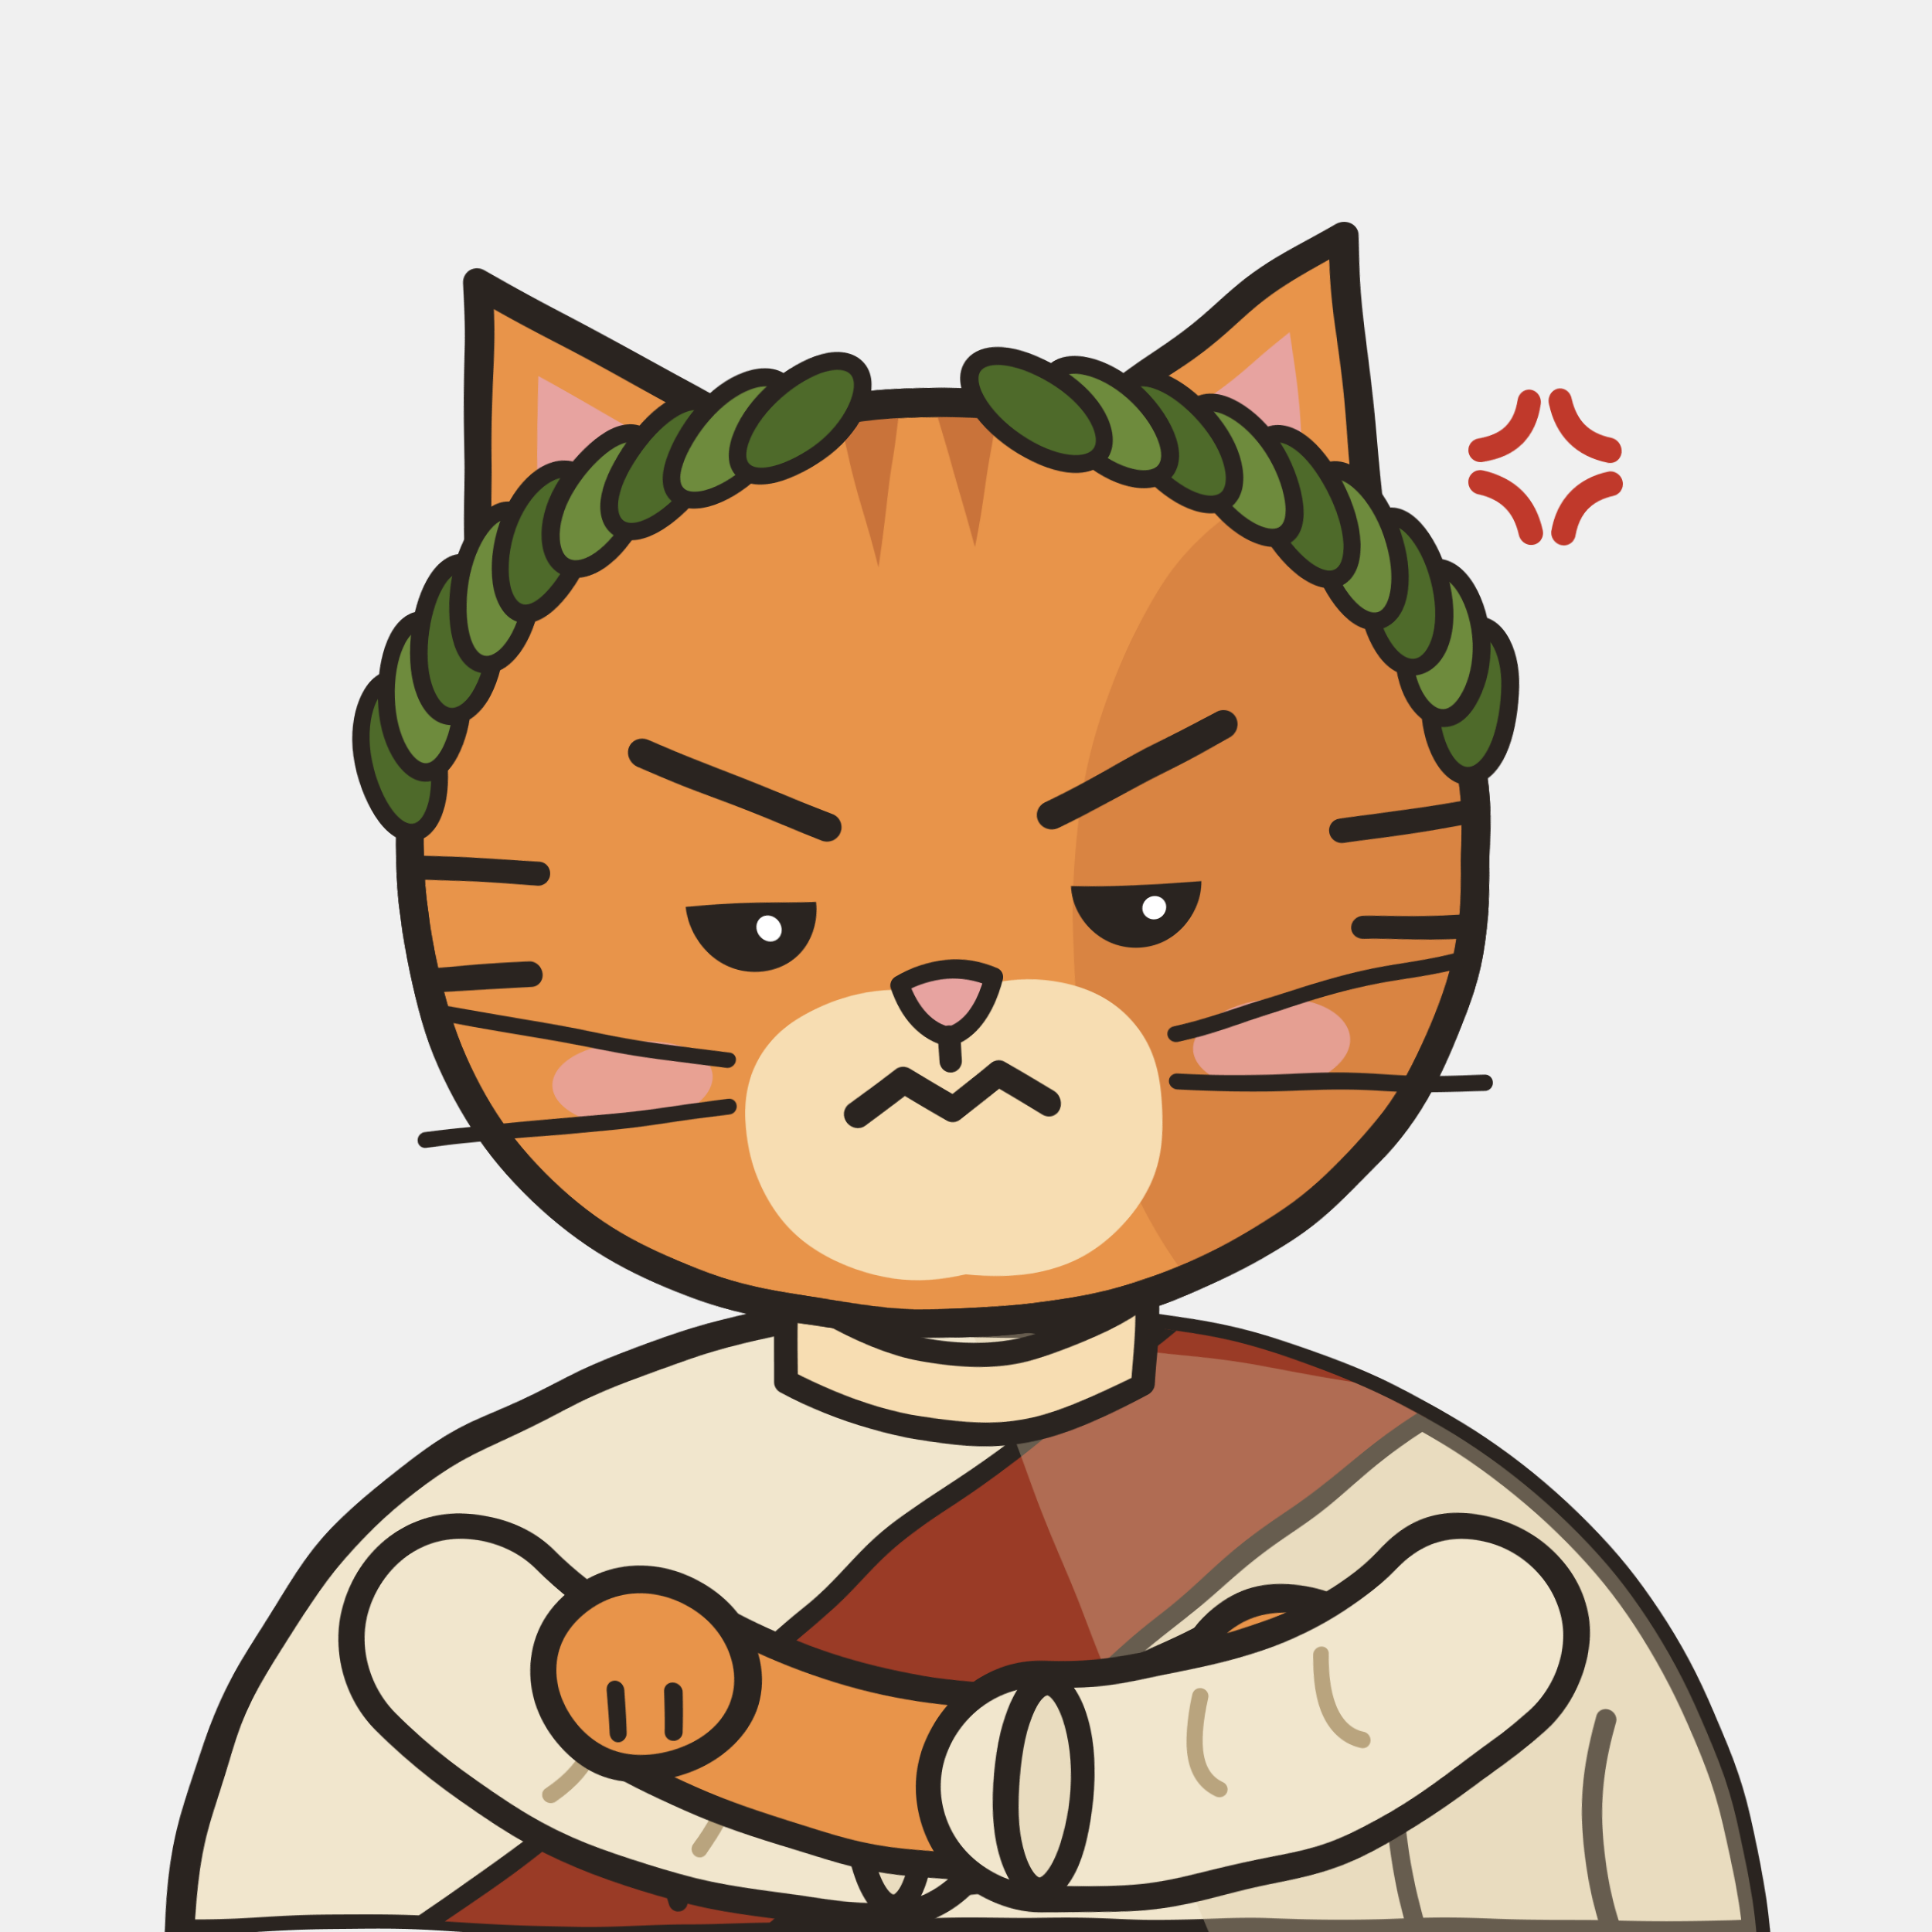
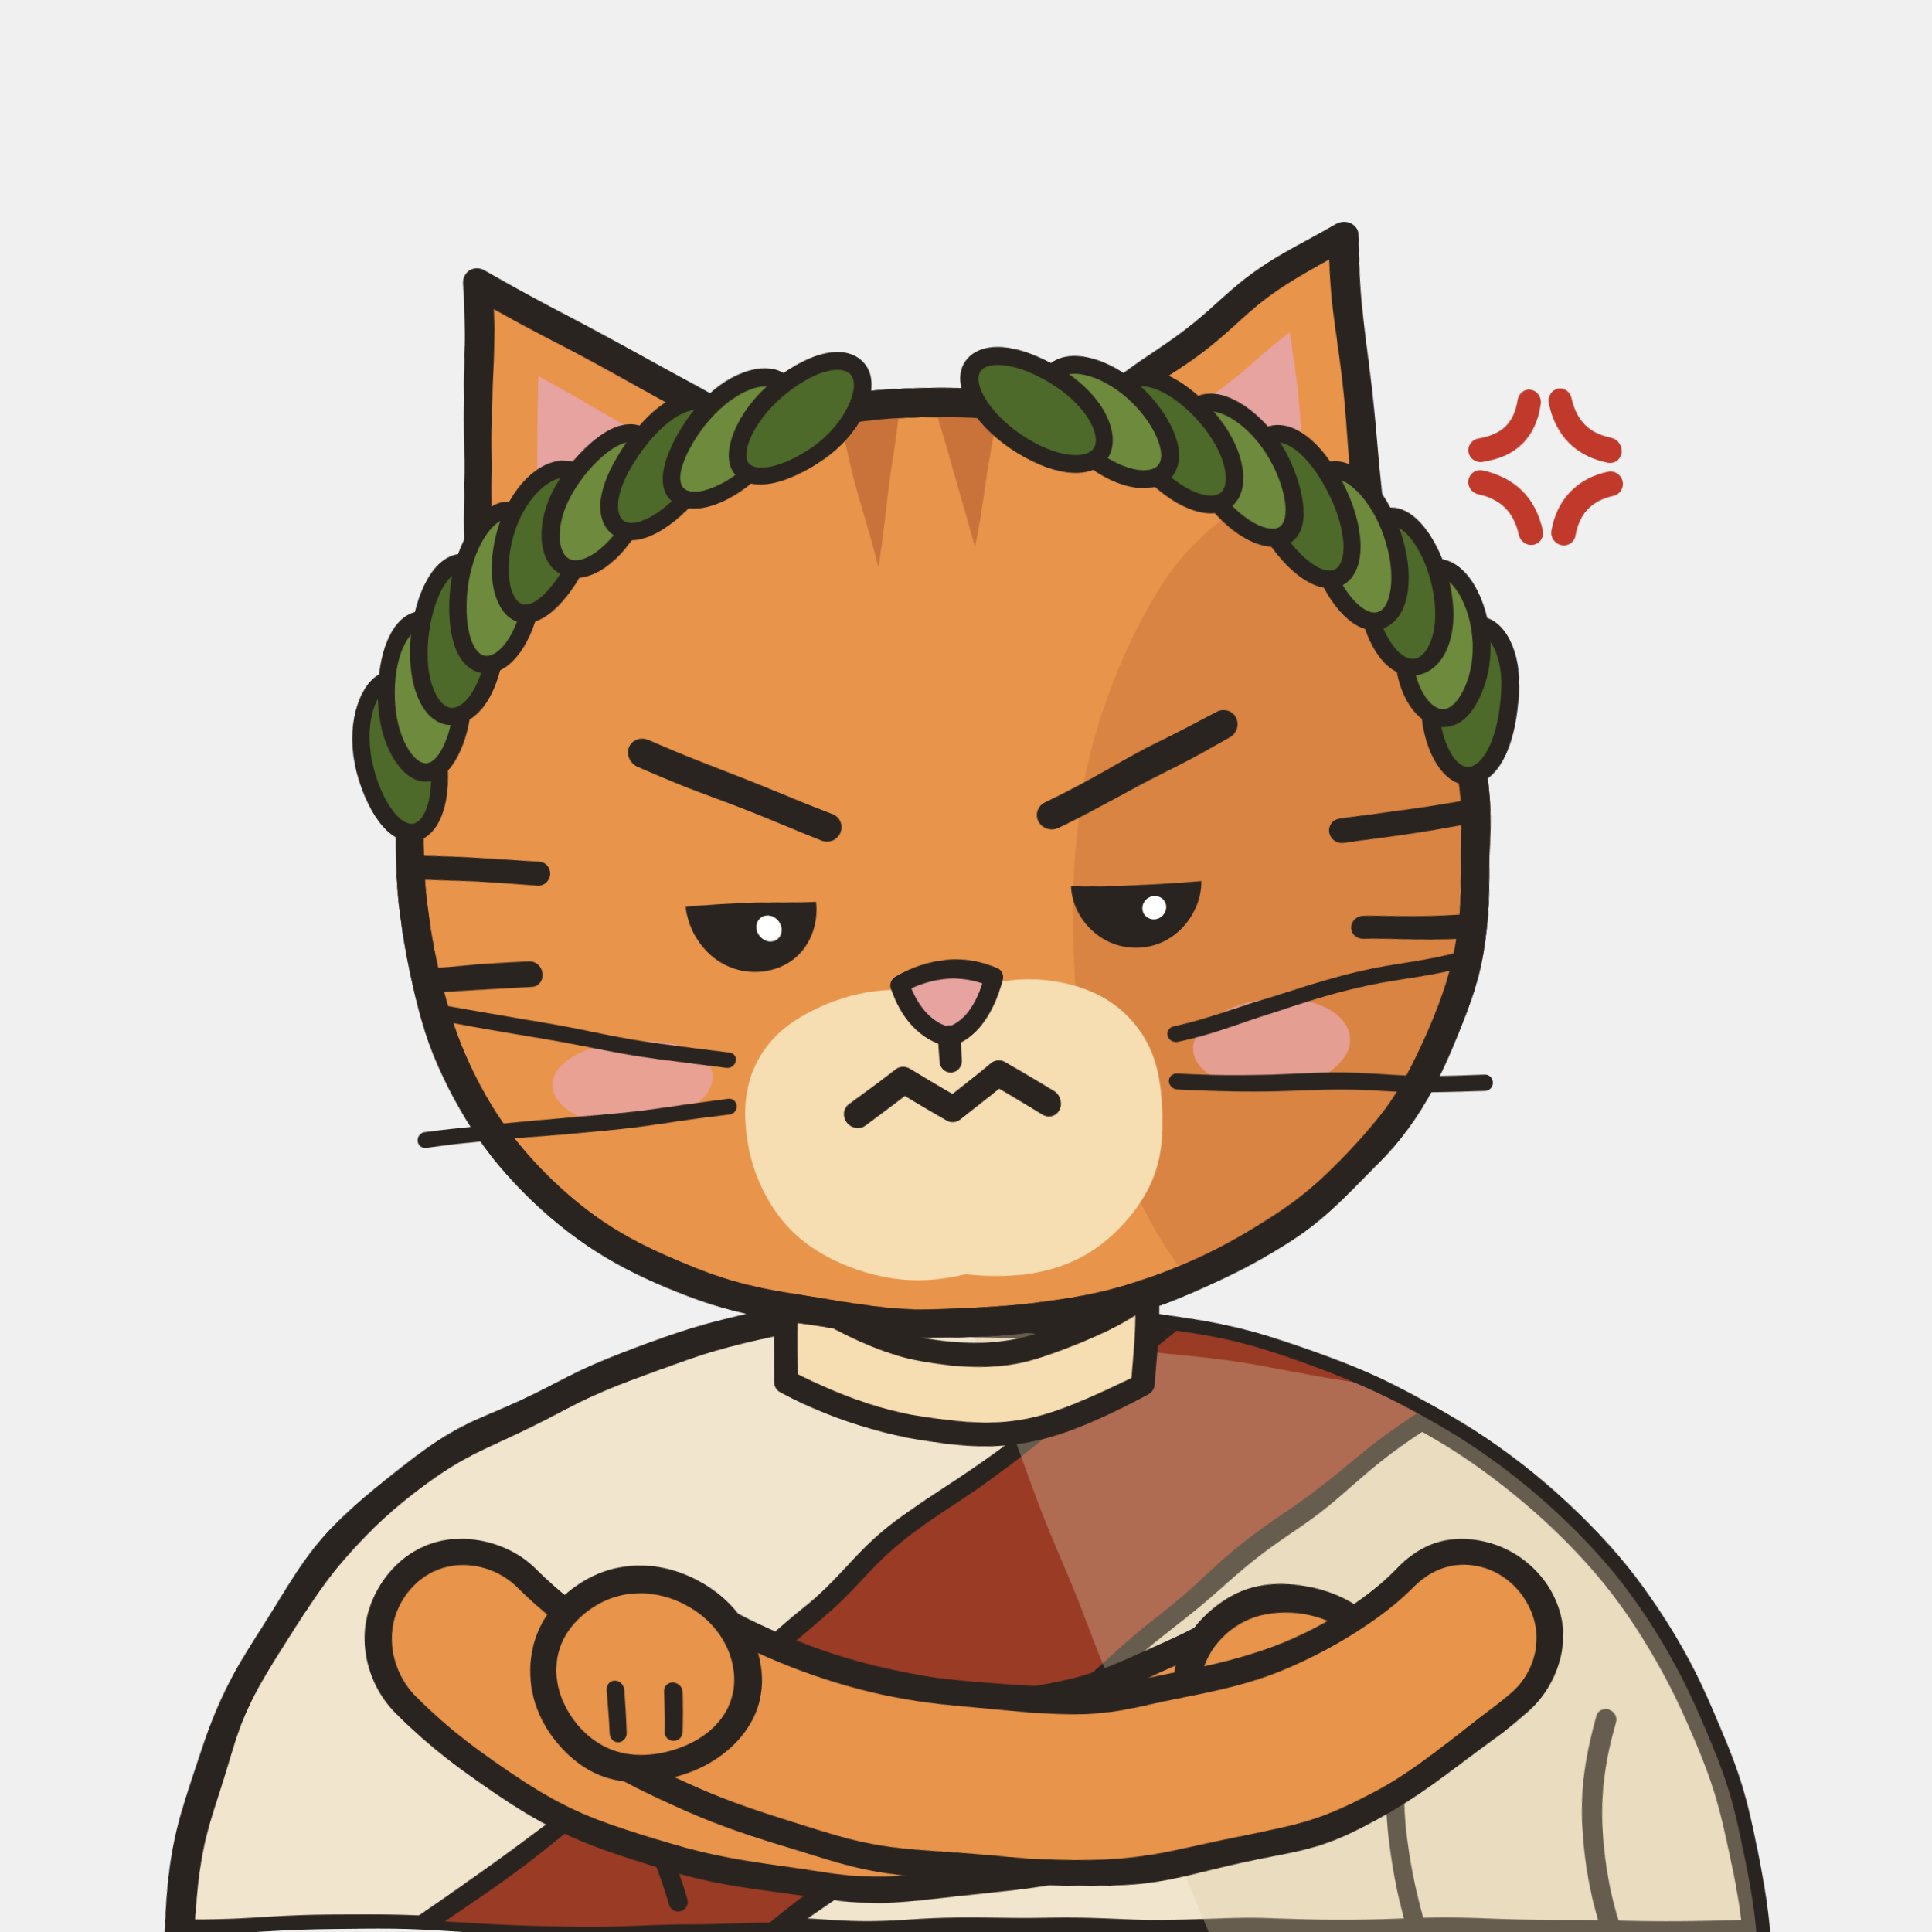
<svg xmlns="http://www.w3.org/2000/svg" viewBox="0 0 240 240" width="240" height="240">
  <defs>
    <filter id="rough" x="-5%" y="-5%" width="110%" height="110%">
      <feTurbulence type="fractalNoise" baseFrequency="0.035" numOctaves="2" seed="7" result="n" />
      <feDisplacementMap in="SourceGraphic" in2="n" scale="2.2" />
    </filter>
    <clipPath id="head">
      <path d="M54,96 C50,56 84,36 120,36 C156,36 190,56 186,96 C184,132 156,150 120,150 C84,150 56,132 54,96 Z" />
    </clipPath>
    <clipPath id="body">
      <path d="M22,240 C26,196 58,170 100,164 L140,164 C182,170 214,196 218,240 Z" />
    </clipPath>
  </defs>
  <g filter="url(#rough)">
    <path d="M22,240 C26,196 58,170 100,164 L140,164 C182,170 214,196 218,240 Z" fill="#F1E6CD" stroke="#2A2420" stroke-width="3.6" stroke-linejoin="round" stroke-linecap="round" />
    <g clip-path="url(#body)">
      <path d="M150,160 L190,166 L96,240 L52,240 Z" fill="#9A3B26" stroke="#2A2420" stroke-width="2.4" stroke-linejoin="round" stroke-linecap="round" />
      <path d="M60,206 Q78,214 84,236" fill="none" stroke="#2A2420" stroke-width="2.4" stroke-linecap="round" stroke-linejoin="round" />
      <path d="M178,200 Q170,218 176,240" fill="none" stroke="#2A2420" stroke-width="2.4" stroke-linecap="round" stroke-linejoin="round" />
      <path d="M200,214 Q196,228 200,240" fill="none" stroke="#2A2420" stroke-width="2.4" stroke-linecap="round" stroke-linejoin="round" />
      <path d="M120,164 L220,180 L220,240 L150,240 Z" fill="#D9C9A6" opacity=".35" />
    </g>
    <path d="M98,160 Q120,176 142,160 L142,172 Q120,184 98,172 Z" fill="#F7DDB2" stroke="#2A2420" stroke-width="3" stroke-linejoin="round" stroke-linecap="round" />
    <g transform="translate(0 14) rotate(-3 120 150)">
      <path d="M64,74 L66,18 L108,44 Z" fill="#E8944A" stroke="#2A2420" stroke-width="3.6" stroke-linejoin="round" stroke-linecap="round" />
      <path d="M72,64 L73,30 L98,46 Z" fill="#E7A3A0" />
      <path d="M176,74 L174,18 L132,44 Z" fill="#E8944A" stroke="#2A2420" stroke-width="3.6" stroke-linejoin="round" stroke-linecap="round" />
      <path d="M168,64 L167,30 L142,46 Z" fill="#E7A3A0" />
      <path d="M54,96 C50,56 84,36 120,36 C156,36 190,56 186,96 C184,132 156,150 120,150 C84,150 56,132 54,96 Z" fill="#E8944A" stroke="#2A2420" stroke-width="3.6" stroke-linejoin="round" stroke-linecap="round" />
      <g clip-path="url(#head)">
        <ellipse cx="170" cy="104" rx="34" ry="56" fill="#C9733A" opacity=".5" />
        <path d="M110,36 L114,56 L118,36 Z M122,36 L126,54 L130,36 Z" fill="#C9733A" />
        <path d="M55,90 L70,92" fill="none" stroke="#2A2420" stroke-width="3" stroke-linecap="round" stroke-linejoin="round" />
        <path d="M55,104 L68,104" fill="none" stroke="#2A2420" stroke-width="3" stroke-linecap="round" stroke-linejoin="round" />
        <path d="M185,90 L170,92" fill="none" stroke="#2A2420" stroke-width="3" stroke-linecap="round" stroke-linejoin="round" />
        <path d="M185,104 L172,104" fill="none" stroke="#2A2420" stroke-width="3" stroke-linecap="round" stroke-linejoin="round" />
      </g>
      <path d="M54,96 C50,56 84,36 120,36 C156,36 190,56 186,96 C184,132 156,150 120,150 C84,150 56,132 54,96 Z" fill="none" stroke="#2A2420" stroke-width="3.6" stroke-linejoin="round" stroke-linecap="round" />
      <path d="M94,124 C94,110 108,106 120,110 C132,106 146,110 146,124 C146,140 132,146 120,144 C108,146 94,140 94,124 Z" fill="#F7DDB2" />
      <ellipse cx="53.4" cy="76.1" rx="9.5" ry="4.8" transform="rotate(263.0 53.4 76.1)" fill="#4E6A2A" stroke="#2A2420" stroke-width="2.2" stroke-linejoin="round" stroke-linecap="round" />
      <ellipse cx="56.8" cy="69.0" rx="9.5" ry="4.8" transform="rotate(270.5 56.8 69.0)" fill="#6E8B3D" stroke="#2A2420" stroke-width="2.2" stroke-linejoin="round" stroke-linecap="round" />
      <ellipse cx="61.3" cy="62.4" rx="9.5" ry="4.8" transform="rotate(278.0 61.3 62.4)" fill="#4E6A2A" stroke="#2A2420" stroke-width="2.2" stroke-linejoin="round" stroke-linecap="round" />
      <ellipse cx="66.8" cy="56.3" rx="9.5" ry="4.8" transform="rotate(285.5 66.8 56.3)" fill="#6E8B3D" stroke="#2A2420" stroke-width="2.2" stroke-linejoin="round" stroke-linecap="round" />
      <ellipse cx="73.2" cy="50.9" rx="9.5" ry="4.8" transform="rotate(293.0 73.2 50.9)" fill="#4E6A2A" stroke="#2A2420" stroke-width="2.2" stroke-linejoin="round" stroke-linecap="round" />
      <ellipse cx="80.4" cy="46.2" rx="9.5" ry="4.8" transform="rotate(300.5 80.4 46.2)" fill="#6E8B3D" stroke="#2A2420" stroke-width="2.2" stroke-linejoin="round" stroke-linecap="round" />
      <ellipse cx="88.2" cy="42.3" rx="9.5" ry="4.8" transform="rotate(308.0 88.2 42.3)" fill="#4E6A2A" stroke="#2A2420" stroke-width="2.2" stroke-linejoin="round" stroke-linecap="round" />
      <ellipse cx="96.6" cy="39.3" rx="9.5" ry="4.8" transform="rotate(315.5 96.6 39.3)" fill="#6E8B3D" stroke="#2A2420" stroke-width="2.2" stroke-linejoin="round" stroke-linecap="round" />
      <ellipse cx="105.4" cy="37.3" rx="9.5" ry="4.8" transform="rotate(323.0 105.4 37.3)" fill="#4E6A2A" stroke="#2A2420" stroke-width="2.2" stroke-linejoin="round" stroke-linecap="round" />
      <ellipse cx="186.6" cy="76.1" rx="9.5" ry="4.8" transform="rotate(457.0 186.6 76.1)" fill="#4E6A2A" stroke="#2A2420" stroke-width="2.2" stroke-linejoin="round" stroke-linecap="round" />
      <ellipse cx="183.2" cy="69.0" rx="9.5" ry="4.8" transform="rotate(449.5 183.2 69.0)" fill="#6E8B3D" stroke="#2A2420" stroke-width="2.2" stroke-linejoin="round" stroke-linecap="round" />
      <ellipse cx="178.7" cy="62.4" rx="9.5" ry="4.8" transform="rotate(442.0 178.7 62.4)" fill="#4E6A2A" stroke="#2A2420" stroke-width="2.2" stroke-linejoin="round" stroke-linecap="round" />
      <ellipse cx="173.2" cy="56.3" rx="9.5" ry="4.8" transform="rotate(434.5 173.2 56.3)" fill="#6E8B3D" stroke="#2A2420" stroke-width="2.2" stroke-linejoin="round" stroke-linecap="round" />
      <ellipse cx="166.8" cy="50.9" rx="9.5" ry="4.8" transform="rotate(427.0 166.8 50.9)" fill="#4E6A2A" stroke="#2A2420" stroke-width="2.2" stroke-linejoin="round" stroke-linecap="round" />
      <ellipse cx="159.6" cy="46.2" rx="9.5" ry="4.8" transform="rotate(419.5 159.6 46.2)" fill="#6E8B3D" stroke="#2A2420" stroke-width="2.2" stroke-linejoin="round" stroke-linecap="round" />
      <ellipse cx="151.8" cy="42.3" rx="9.5" ry="4.8" transform="rotate(412.0 151.8 42.3)" fill="#4E6A2A" stroke="#2A2420" stroke-width="2.2" stroke-linejoin="round" stroke-linecap="round" />
      <ellipse cx="143.4" cy="39.3" rx="9.5" ry="4.8" transform="rotate(404.5 143.4 39.3)" fill="#6E8B3D" stroke="#2A2420" stroke-width="2.2" stroke-linejoin="round" stroke-linecap="round" />
      <ellipse cx="134.6" cy="37.3" rx="9.5" ry="4.8" transform="rotate(397.0 134.6 37.3)" fill="#4E6A2A" stroke="#2A2420" stroke-width="2.2" stroke-linejoin="round" stroke-linecap="round" />
      <path d="M88,97 A8,8 0 0 0 104,97 Z" fill="#2A2420" />
      <circle cx="98" cy="100" r="1.5" fill="#fff" />
      <path d="M136,97 A8,8 0 0 0 152,97 Z" fill="#2A2420" />
      <circle cx="146" cy="100" r="1.5" fill="#fff" />
      <path d="M84,78 L106,88" fill="none" stroke="#2A2420" stroke-width="3.6" stroke-linecap="round" stroke-linejoin="round" />
      <path d="M156,78 L134,88" fill="none" stroke="#2A2420" stroke-width="3.6" stroke-linecap="round" stroke-linejoin="round" />
      <ellipse cx="80" cy="118" rx="10" ry="5.5" fill="#E7A3A0" opacity="0.85" />
      <ellipse cx="160" cy="118" rx="10" ry="5.5" fill="#E7A3A0" opacity="0.85" />
      <path d="M114,108 Q120,105 126,108 Q124,114 120,115 Q116,114 114,108 Z" fill="#E7A3A0" stroke="#2A2420" stroke-width="2.4" stroke-linejoin="round" stroke-linecap="round" />
      <path d="M120,115 L120,118" fill="none" stroke="#2A2420" stroke-width="2.8" stroke-linecap="round" stroke-linejoin="round" />
      <path d="M108,124 L114,120 L120,124 L126,120 L132,124" fill="none" stroke="#2A2420" stroke-width="3.2" stroke-linecap="round" stroke-linejoin="round" />
      <path d="M92,116 L56,108" fill="none" stroke="#2A2420" stroke-width="2" stroke-linecap="round" stroke-linejoin="round" />
      <path d="M92,122 L54,124" fill="none" stroke="#2A2420" stroke-width="2" stroke-linecap="round" stroke-linejoin="round" />
      <path d="M148,116 L184,108" fill="none" stroke="#2A2420" stroke-width="2" stroke-linecap="round" stroke-linejoin="round" />
      <path d="M148,122 L186,124" fill="none" stroke="#2A2420" stroke-width="2" stroke-linecap="round" stroke-linejoin="round" />
    </g>
-     <path d="M110.5,223.5 C129.5,223.5 148.0,218.0 160.0,210.0" fill="none" stroke="#2A2420" stroke-width="25.0" stroke-linecap="round" />
-     <path d="M110.5,223.5 C129.5,223.5 148.0,218.0 160.0,210.0" fill="none" stroke="#E8944A" stroke-width="18.5" stroke-linecap="round" />
-     <path d="M58.0,204.0 C72.0,218.0 91.5,223.5 110.5,223.5" fill="none" stroke="#2A2420" stroke-width="31.5" stroke-linecap="round" />
-     <path d="M58.0,204.0 C72.0,218.0 91.5,223.5 110.5,223.5" fill="none" stroke="#F1E6CD" stroke-width="25" stroke-linecap="round" />
-     <path d="M67.7,222.3 Q75.5,216.3 73.3,211.7" fill="none" stroke="#B9A47E" stroke-width="2" stroke-linecap="round" stroke-linejoin="round" />
-     <path d="M86.9,229.7 Q92.8,221.9 89.6,218.0" fill="none" stroke="#B9A47E" stroke-width="2" stroke-linecap="round" stroke-linejoin="round" />
-     <ellipse cx="110.5" cy="223.5" rx="13" ry="4.6" transform="rotate(89.2 110.5 223.5)" fill="#E9DCBF" stroke="#2A2420" stroke-width="3" stroke-linejoin="round" stroke-linecap="round" />
+     <path d="M58,204 C86,232 136,226 160,210" fill="none" stroke="#2A2420" stroke-width="25.0" stroke-linecap="round" />
+     <path d="M58,204 C86,232 136,226 160,210" fill="none" stroke="#E8944A" stroke-width="18.5" stroke-linecap="round" />
    <g transform="rotate(0 160 210)">
      <ellipse cx="160" cy="210" rx="12.5" ry="11.5" fill="#E8944A" stroke="#2A2420" stroke-width="3.4" stroke-linejoin="round" stroke-linecap="round" />
      <path d="M156.5,212 L156.5,217" fill="none" stroke="#2A2420" stroke-width="2.2" stroke-linecap="round" stroke-linejoin="round" />
      <path d="M163.5,212 L163.5,217" fill="none" stroke="#2A2420" stroke-width="2.2" stroke-linecap="round" stroke-linejoin="round" />
    </g>
-     <path d="M129.5,221.8 C110.5,221.5 92.0,216.0 80.0,208.0" fill="none" stroke="#2A2420" stroke-width="25.0" stroke-linecap="round" />
-     <path d="M129.5,221.8 C110.5,221.5 92.0,216.0 80.0,208.0" fill="none" stroke="#E8944A" stroke-width="18.5" stroke-linecap="round" />
-     <path d="M182.0,204.0 C168.0,217.0 148.5,222.0 129.5,221.8" fill="none" stroke="#2A2420" stroke-width="31.5" stroke-linecap="round" />
-     <path d="M182.0,204.0 C168.0,217.0 148.5,222.0 129.5,221.8" fill="none" stroke="#F1E6CD" stroke-width="25" stroke-linecap="round" />
-     <path d="M164.1,205.5 Q164.5,215.4 169.4,216.3" fill="none" stroke="#B9A47E" stroke-width="2" stroke-linecap="round" stroke-linejoin="round" />
-     <path d="M149.2,210.8 Q147.1,220.4 151.7,222.5" fill="none" stroke="#B9A47E" stroke-width="2" stroke-linecap="round" stroke-linejoin="round" />
-     <ellipse cx="129.5" cy="221.8" rx="13" ry="4.6" transform="rotate(-88.5 129.5 221.8)" fill="#E9DCBF" stroke="#2A2420" stroke-width="3" stroke-linejoin="round" stroke-linecap="round" />
+     <path d="M182,204 C154,230 104,224 80,208" fill="none" stroke="#2A2420" stroke-width="25.0" stroke-linecap="round" />
+     <path d="M182,204 C154,230 104,224 80,208" fill="none" stroke="#E8944A" stroke-width="18.5" stroke-linecap="round" />
    <g transform="rotate(0 80 208)">
      <ellipse cx="80" cy="208" rx="12.5" ry="11.5" fill="#E8944A" stroke="#2A2420" stroke-width="3.4" stroke-linejoin="round" stroke-linecap="round" />
      <path d="M76.5,210 L76.5,215" fill="none" stroke="#2A2420" stroke-width="2.2" stroke-linecap="round" stroke-linejoin="round" />
      <path d="M83.5,210 L83.5,215" fill="none" stroke="#2A2420" stroke-width="2.2" stroke-linecap="round" stroke-linejoin="round" />
    </g>
    <g transform="translate(184 50)">
      <path d="M0,6 Q5,5 6,0" fill="none" stroke="#C0392B" stroke-width="3" stroke-linecap="round" stroke-linejoin="round" />
      <path d="M10,0 Q11,5 16,6" fill="none" stroke="#C0392B" stroke-width="3" stroke-linecap="round" stroke-linejoin="round" />
      <path d="M16,10 Q11,11 10,16" fill="none" stroke="#C0392B" stroke-width="3" stroke-linecap="round" stroke-linejoin="round" />
      <path d="M6,16 Q5,11 0,10" fill="none" stroke="#C0392B" stroke-width="3" stroke-linecap="round" stroke-linejoin="round" />
    </g>
  </g>
</svg>
